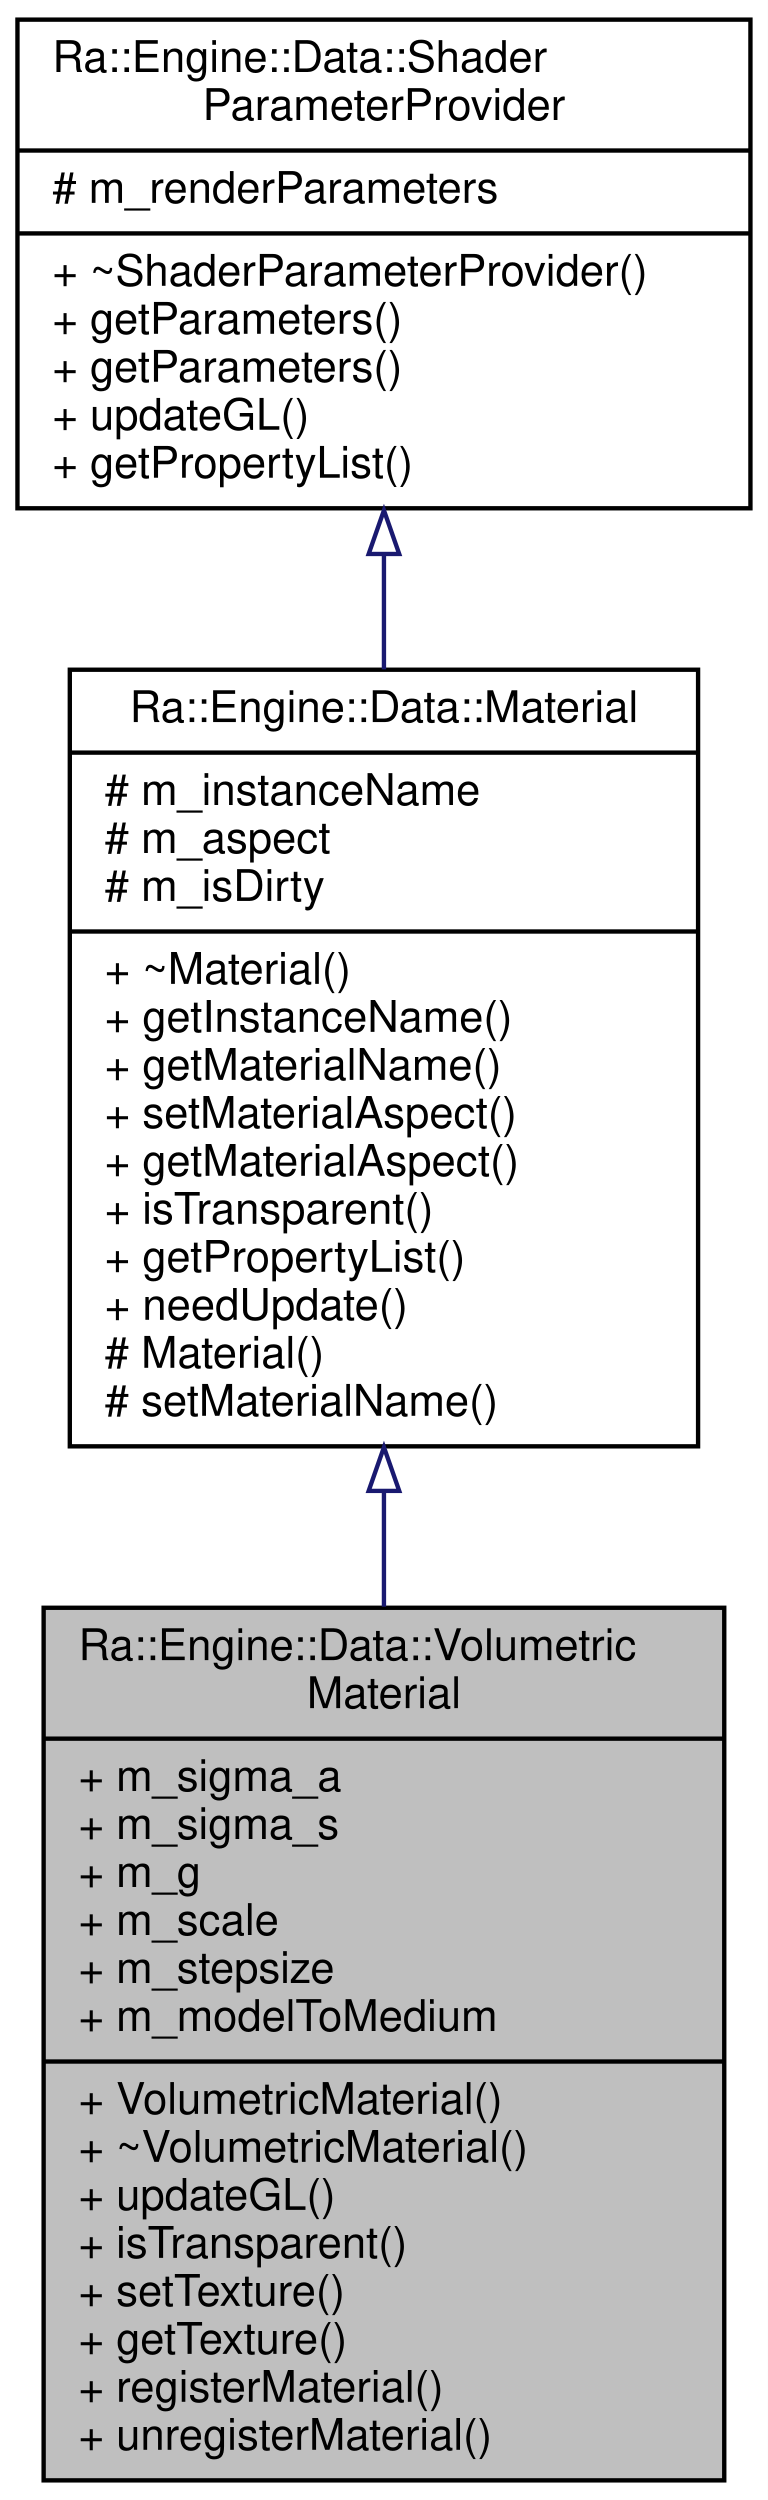
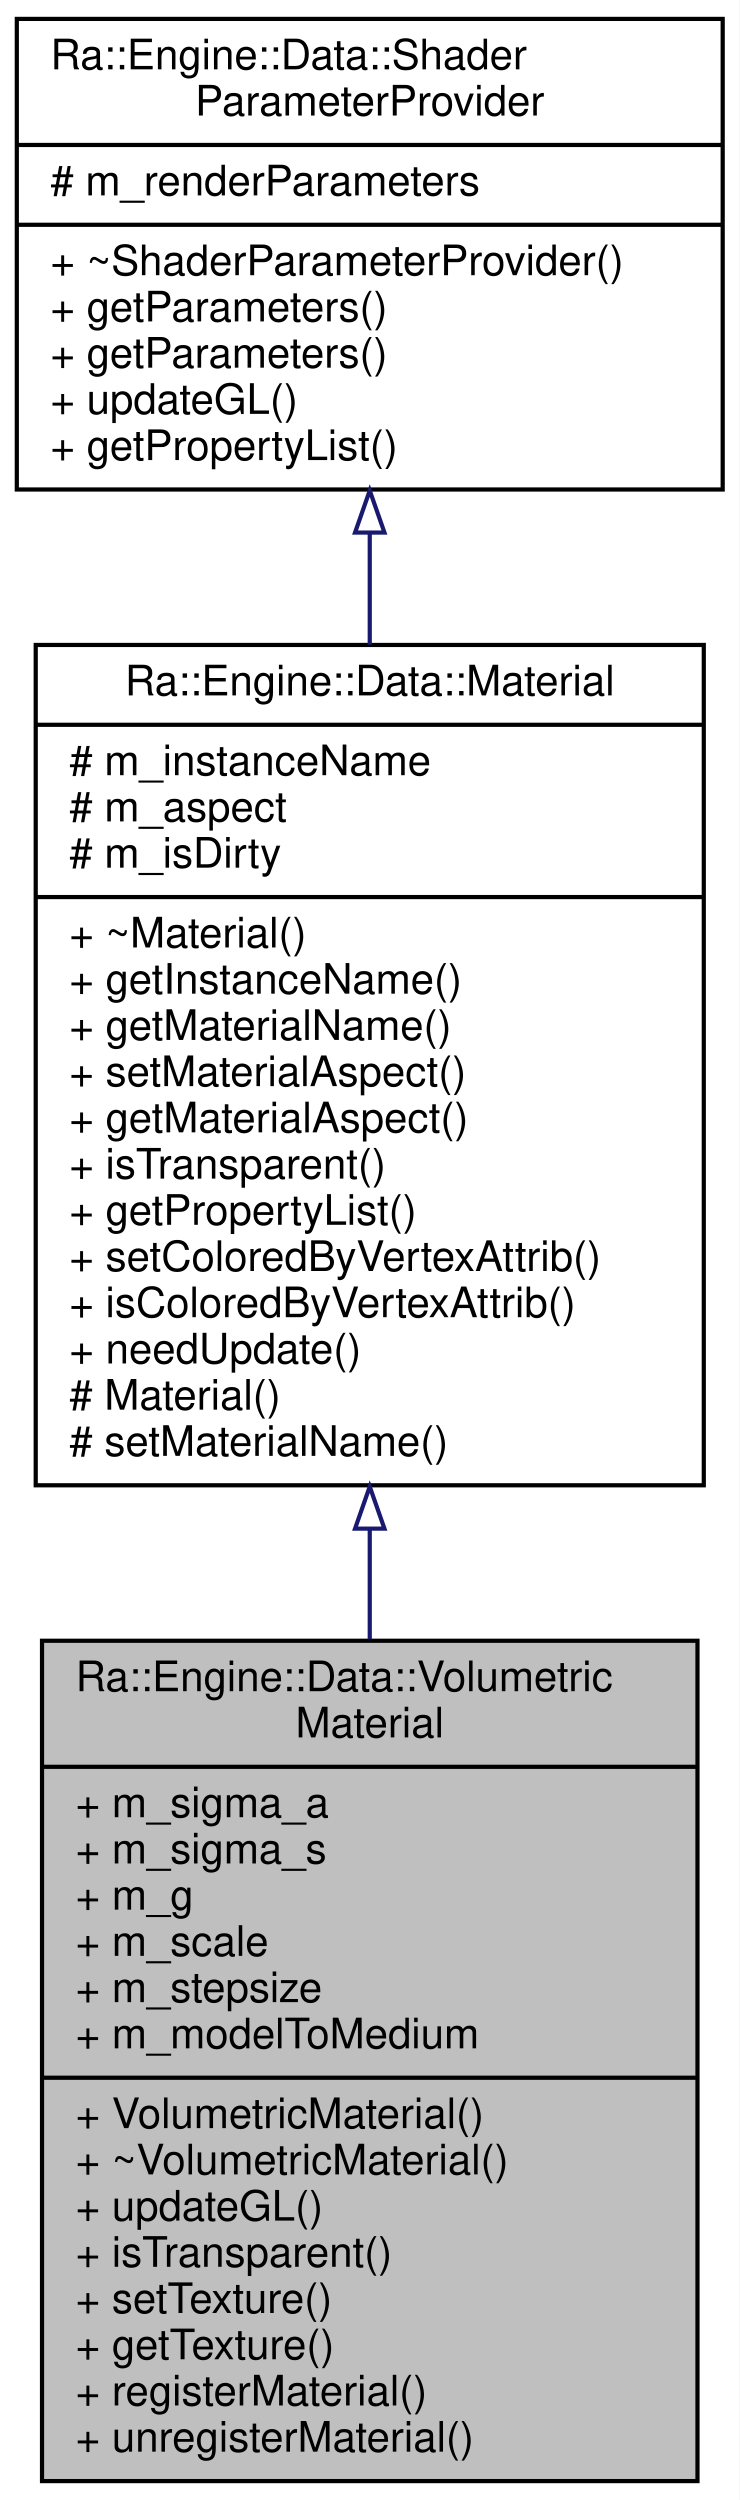
- <svg xmlns="http://www.w3.org/2000/svg" xmlns:xlink="http://www.w3.org/1999/xlink" width="176pt" height="573pt" viewBox="0.00 0.00 176.00 573.00">
-   <g id="graph0" class="graph" transform="scale(1 1) rotate(0) translate(4 569)">
-     <polygon fill="white" stroke="transparent" points="-4,4 -4,-569 172,-569 172,4 -4,4" />
+ <svg xmlns="http://www.w3.org/2000/svg" xmlns:xlink="http://www.w3.org/1999/xlink" width="176pt" height="595pt" viewBox="0.00 0.00 176.00 595.00">
+   <g id="graph0" class="graph" transform="scale(1 1) rotate(0) translate(4 591)">
+     <polygon fill="white" stroke="transparent" points="-4,4 -4,-591 172,-591 172,4 -4,4" />
    <g id="node1" class="node">
      <g id="a_node1">
        <a xlink:title=" ">
          <polygon fill="#bfbfbf" stroke="black" points="6,-0.5 6,-200.5 162,-200.5 162,-0.5 6,-0.5" />
          <text text-anchor="start" x="14" y="-188.5" font-family="Helvetica,sans-Serif" font-size="10.00">Ra::Engine::Data::Volumetric</text>
          <text text-anchor="middle" x="84" y="-177.5" font-family="Helvetica,sans-Serif" font-size="10.00">Material</text>
          <polyline fill="none" stroke="black" points="6,-170.5 162,-170.5 " />
          <text text-anchor="start" x="14" y="-158.5" font-family="Helvetica,sans-Serif" font-size="10.00">+ m_sigma_a</text>
          <text text-anchor="start" x="14" y="-147.5" font-family="Helvetica,sans-Serif" font-size="10.00">+ m_sigma_s</text>
          <text text-anchor="start" x="14" y="-136.5" font-family="Helvetica,sans-Serif" font-size="10.00">+ m_g</text>
          <text text-anchor="start" x="14" y="-125.5" font-family="Helvetica,sans-Serif" font-size="10.00">+ m_scale</text>
          <text text-anchor="start" x="14" y="-114.5" font-family="Helvetica,sans-Serif" font-size="10.00">+ m_stepsize</text>
          <text text-anchor="start" x="14" y="-103.5" font-family="Helvetica,sans-Serif" font-size="10.00">+ m_modelToMedium</text>
          <polyline fill="none" stroke="black" points="6,-96.5 162,-96.5 " />
          <text text-anchor="start" x="14" y="-84.5" font-family="Helvetica,sans-Serif" font-size="10.00">+ VolumetricMaterial()</text>
          <text text-anchor="start" x="14" y="-73.5" font-family="Helvetica,sans-Serif" font-size="10.00">+ ~VolumetricMaterial()</text>
          <text text-anchor="start" x="14" y="-62.5" font-family="Helvetica,sans-Serif" font-size="10.00">+ updateGL()</text>
          <text text-anchor="start" x="14" y="-51.5" font-family="Helvetica,sans-Serif" font-size="10.00">+ isTransparent()</text>
          <text text-anchor="start" x="14" y="-40.5" font-family="Helvetica,sans-Serif" font-size="10.00">+ setTexture()</text>
          <text text-anchor="start" x="14" y="-29.5" font-family="Helvetica,sans-Serif" font-size="10.00">+ getTexture()</text>
          <text text-anchor="start" x="14" y="-18.5" font-family="Helvetica,sans-Serif" font-size="10.00">+ registerMaterial()</text>
          <text text-anchor="start" x="14" y="-7.5" font-family="Helvetica,sans-Serif" font-size="10.00">+ unregisterMaterial()</text>
        </a>
      </g>
    </g>
    <g id="node2" class="node">
      <g id="a_node2">
        <a xlink:href="classRa_1_1Engine_1_1Data_1_1Material.html" target="_top" xlink:title=" ">
-           <polygon fill="white" stroke="black" points="12,-237.5 12,-415.5 156,-415.5 156,-237.5 12,-237.5" />
-           <text text-anchor="middle" x="84" y="-403.5" font-family="Helvetica,sans-Serif" font-size="10.00">Ra::Engine::Data::Material</text>
-           <polyline fill="none" stroke="black" points="12,-396.5 156,-396.5 " />
-           <text text-anchor="start" x="20" y="-384.5" font-family="Helvetica,sans-Serif" font-size="10.00"># m_instanceName</text>
-           <text text-anchor="start" x="20" y="-373.5" font-family="Helvetica,sans-Serif" font-size="10.00"># m_aspect</text>
-           <text text-anchor="start" x="20" y="-362.5" font-family="Helvetica,sans-Serif" font-size="10.00"># m_isDirty</text>
-           <polyline fill="none" stroke="black" points="12,-355.5 156,-355.5 " />
-           <text text-anchor="start" x="20" y="-343.5" font-family="Helvetica,sans-Serif" font-size="10.00">+ ~Material()</text>
-           <text text-anchor="start" x="20" y="-332.5" font-family="Helvetica,sans-Serif" font-size="10.00">+ getInstanceName()</text>
-           <text text-anchor="start" x="20" y="-321.5" font-family="Helvetica,sans-Serif" font-size="10.00">+ getMaterialName()</text>
-           <text text-anchor="start" x="20" y="-310.5" font-family="Helvetica,sans-Serif" font-size="10.00">+ setMaterialAspect()</text>
-           <text text-anchor="start" x="20" y="-299.5" font-family="Helvetica,sans-Serif" font-size="10.00">+ getMaterialAspect()</text>
-           <text text-anchor="start" x="20" y="-288.5" font-family="Helvetica,sans-Serif" font-size="10.00">+ isTransparent()</text>
-           <text text-anchor="start" x="20" y="-277.5" font-family="Helvetica,sans-Serif" font-size="10.00">+ getPropertyList()</text>
-           <text text-anchor="start" x="20" y="-266.5" font-family="Helvetica,sans-Serif" font-size="10.00">+ needUpdate()</text>
-           <text text-anchor="start" x="20" y="-255.5" font-family="Helvetica,sans-Serif" font-size="10.00"># Material()</text>
-           <text text-anchor="start" x="20" y="-244.5" font-family="Helvetica,sans-Serif" font-size="10.00"># setMaterialName()</text>
+           <polygon fill="white" stroke="black" points="4.5,-237.5 4.5,-437.5 163.5,-437.5 163.5,-237.5 4.5,-237.5" />
+           <text text-anchor="middle" x="84" y="-425.5" font-family="Helvetica,sans-Serif" font-size="10.00">Ra::Engine::Data::Material</text>
+           <polyline fill="none" stroke="black" points="4.5,-418.5 163.5,-418.5 " />
+           <text text-anchor="start" x="12.5" y="-406.5" font-family="Helvetica,sans-Serif" font-size="10.00"># m_instanceName</text>
+           <text text-anchor="start" x="12.5" y="-395.5" font-family="Helvetica,sans-Serif" font-size="10.00"># m_aspect</text>
+           <text text-anchor="start" x="12.5" y="-384.5" font-family="Helvetica,sans-Serif" font-size="10.00"># m_isDirty</text>
+           <polyline fill="none" stroke="black" points="4.5,-377.5 163.5,-377.5 " />
+           <text text-anchor="start" x="12.5" y="-365.5" font-family="Helvetica,sans-Serif" font-size="10.00">+ ~Material()</text>
+           <text text-anchor="start" x="12.5" y="-354.5" font-family="Helvetica,sans-Serif" font-size="10.00">+ getInstanceName()</text>
+           <text text-anchor="start" x="12.5" y="-343.5" font-family="Helvetica,sans-Serif" font-size="10.00">+ getMaterialName()</text>
+           <text text-anchor="start" x="12.5" y="-332.5" font-family="Helvetica,sans-Serif" font-size="10.00">+ setMaterialAspect()</text>
+           <text text-anchor="start" x="12.5" y="-321.5" font-family="Helvetica,sans-Serif" font-size="10.00">+ getMaterialAspect()</text>
+           <text text-anchor="start" x="12.5" y="-310.5" font-family="Helvetica,sans-Serif" font-size="10.00">+ isTransparent()</text>
+           <text text-anchor="start" x="12.5" y="-299.5" font-family="Helvetica,sans-Serif" font-size="10.00">+ getPropertyList()</text>
+           <text text-anchor="start" x="12.5" y="-288.5" font-family="Helvetica,sans-Serif" font-size="10.00">+ setColoredByVertexAttrib()</text>
+           <text text-anchor="start" x="12.5" y="-277.5" font-family="Helvetica,sans-Serif" font-size="10.00">+ isColoredByVertexAttrib()</text>
+           <text text-anchor="start" x="12.5" y="-266.5" font-family="Helvetica,sans-Serif" font-size="10.00">+ needUpdate()</text>
+           <text text-anchor="start" x="12.5" y="-255.5" font-family="Helvetica,sans-Serif" font-size="10.00"># Material()</text>
+           <text text-anchor="start" x="12.5" y="-244.5" font-family="Helvetica,sans-Serif" font-size="10.00"># setMaterialName()</text>
        </a>
      </g>
    </g>
    <g id="edge1" class="edge">
-       <path fill="none" stroke="midnightblue" d="M84,-227.09C84,-218.35 84,-209.49 84,-200.74" />
-       <polygon fill="none" stroke="midnightblue" points="80.5,-227.29 84,-237.29 87.5,-227.29 80.5,-227.29" />
+       <path fill="none" stroke="midnightblue" d="M84,-226.98C84,-218.26 84,-209.49 84,-200.84" />
+       <polygon fill="none" stroke="midnightblue" points="80.5,-227.18 84,-237.18 87.5,-227.18 80.5,-227.18" />
    </g>
    <g id="node3" class="node">
      <g id="a_node3">
        <a xlink:href="classRa_1_1Engine_1_1Data_1_1ShaderParameterProvider.html" target="_top" xlink:title=" ">
-           <polygon fill="white" stroke="black" points="0,-452.5 0,-564.5 168,-564.5 168,-452.5 0,-452.5" />
-           <text text-anchor="start" x="8" y="-552.5" font-family="Helvetica,sans-Serif" font-size="10.00">Ra::Engine::Data::Shader</text>
-           <text text-anchor="middle" x="84" y="-541.5" font-family="Helvetica,sans-Serif" font-size="10.00">ParameterProvider</text>
-           <polyline fill="none" stroke="black" points="0,-534.5 168,-534.5 " />
-           <text text-anchor="start" x="8" y="-522.5" font-family="Helvetica,sans-Serif" font-size="10.00"># m_renderParameters</text>
-           <polyline fill="none" stroke="black" points="0,-515.5 168,-515.5 " />
-           <text text-anchor="start" x="8" y="-503.5" font-family="Helvetica,sans-Serif" font-size="10.00">+ ~ShaderParameterProvider()</text>
-           <text text-anchor="start" x="8" y="-492.5" font-family="Helvetica,sans-Serif" font-size="10.00">+ getParameters()</text>
-           <text text-anchor="start" x="8" y="-481.5" font-family="Helvetica,sans-Serif" font-size="10.00">+ getParameters()</text>
-           <text text-anchor="start" x="8" y="-470.5" font-family="Helvetica,sans-Serif" font-size="10.00">+ updateGL()</text>
-           <text text-anchor="start" x="8" y="-459.5" font-family="Helvetica,sans-Serif" font-size="10.00">+ getPropertyList()</text>
+           <polygon fill="white" stroke="black" points="0,-474.5 0,-586.5 168,-586.5 168,-474.5 0,-474.5" />
+           <text text-anchor="start" x="8" y="-574.5" font-family="Helvetica,sans-Serif" font-size="10.00">Ra::Engine::Data::Shader</text>
+           <text text-anchor="middle" x="84" y="-563.5" font-family="Helvetica,sans-Serif" font-size="10.00">ParameterProvider</text>
+           <polyline fill="none" stroke="black" points="0,-556.5 168,-556.5 " />
+           <text text-anchor="start" x="8" y="-544.5" font-family="Helvetica,sans-Serif" font-size="10.00"># m_renderParameters</text>
+           <polyline fill="none" stroke="black" points="0,-537.5 168,-537.5 " />
+           <text text-anchor="start" x="8" y="-525.5" font-family="Helvetica,sans-Serif" font-size="10.00">+ ~ShaderParameterProvider()</text>
+           <text text-anchor="start" x="8" y="-514.5" font-family="Helvetica,sans-Serif" font-size="10.00">+ getParameters()</text>
+           <text text-anchor="start" x="8" y="-503.5" font-family="Helvetica,sans-Serif" font-size="10.00">+ getParameters()</text>
+           <text text-anchor="start" x="8" y="-492.5" font-family="Helvetica,sans-Serif" font-size="10.00">+ updateGL()</text>
+           <text text-anchor="start" x="8" y="-481.5" font-family="Helvetica,sans-Serif" font-size="10.00">+ getPropertyList()</text>
        </a>
      </g>
    </g>
    <g id="edge2" class="edge">
-       <path fill="none" stroke="midnightblue" d="M84,-441.79C84,-433.25 84,-424.4 84,-415.57" />
-       <polygon fill="none" stroke="midnightblue" points="80.5,-442.03 84,-452.03 87.5,-442.03 80.5,-442.03" />
+       <path fill="none" stroke="midnightblue" d="M84,-464C84,-455.43 84,-446.51 84,-437.54" />
+       <polygon fill="none" stroke="midnightblue" points="80.5,-464.25 84,-474.25 87.5,-464.25 80.5,-464.25" />
    </g>
  </g>
</svg>
